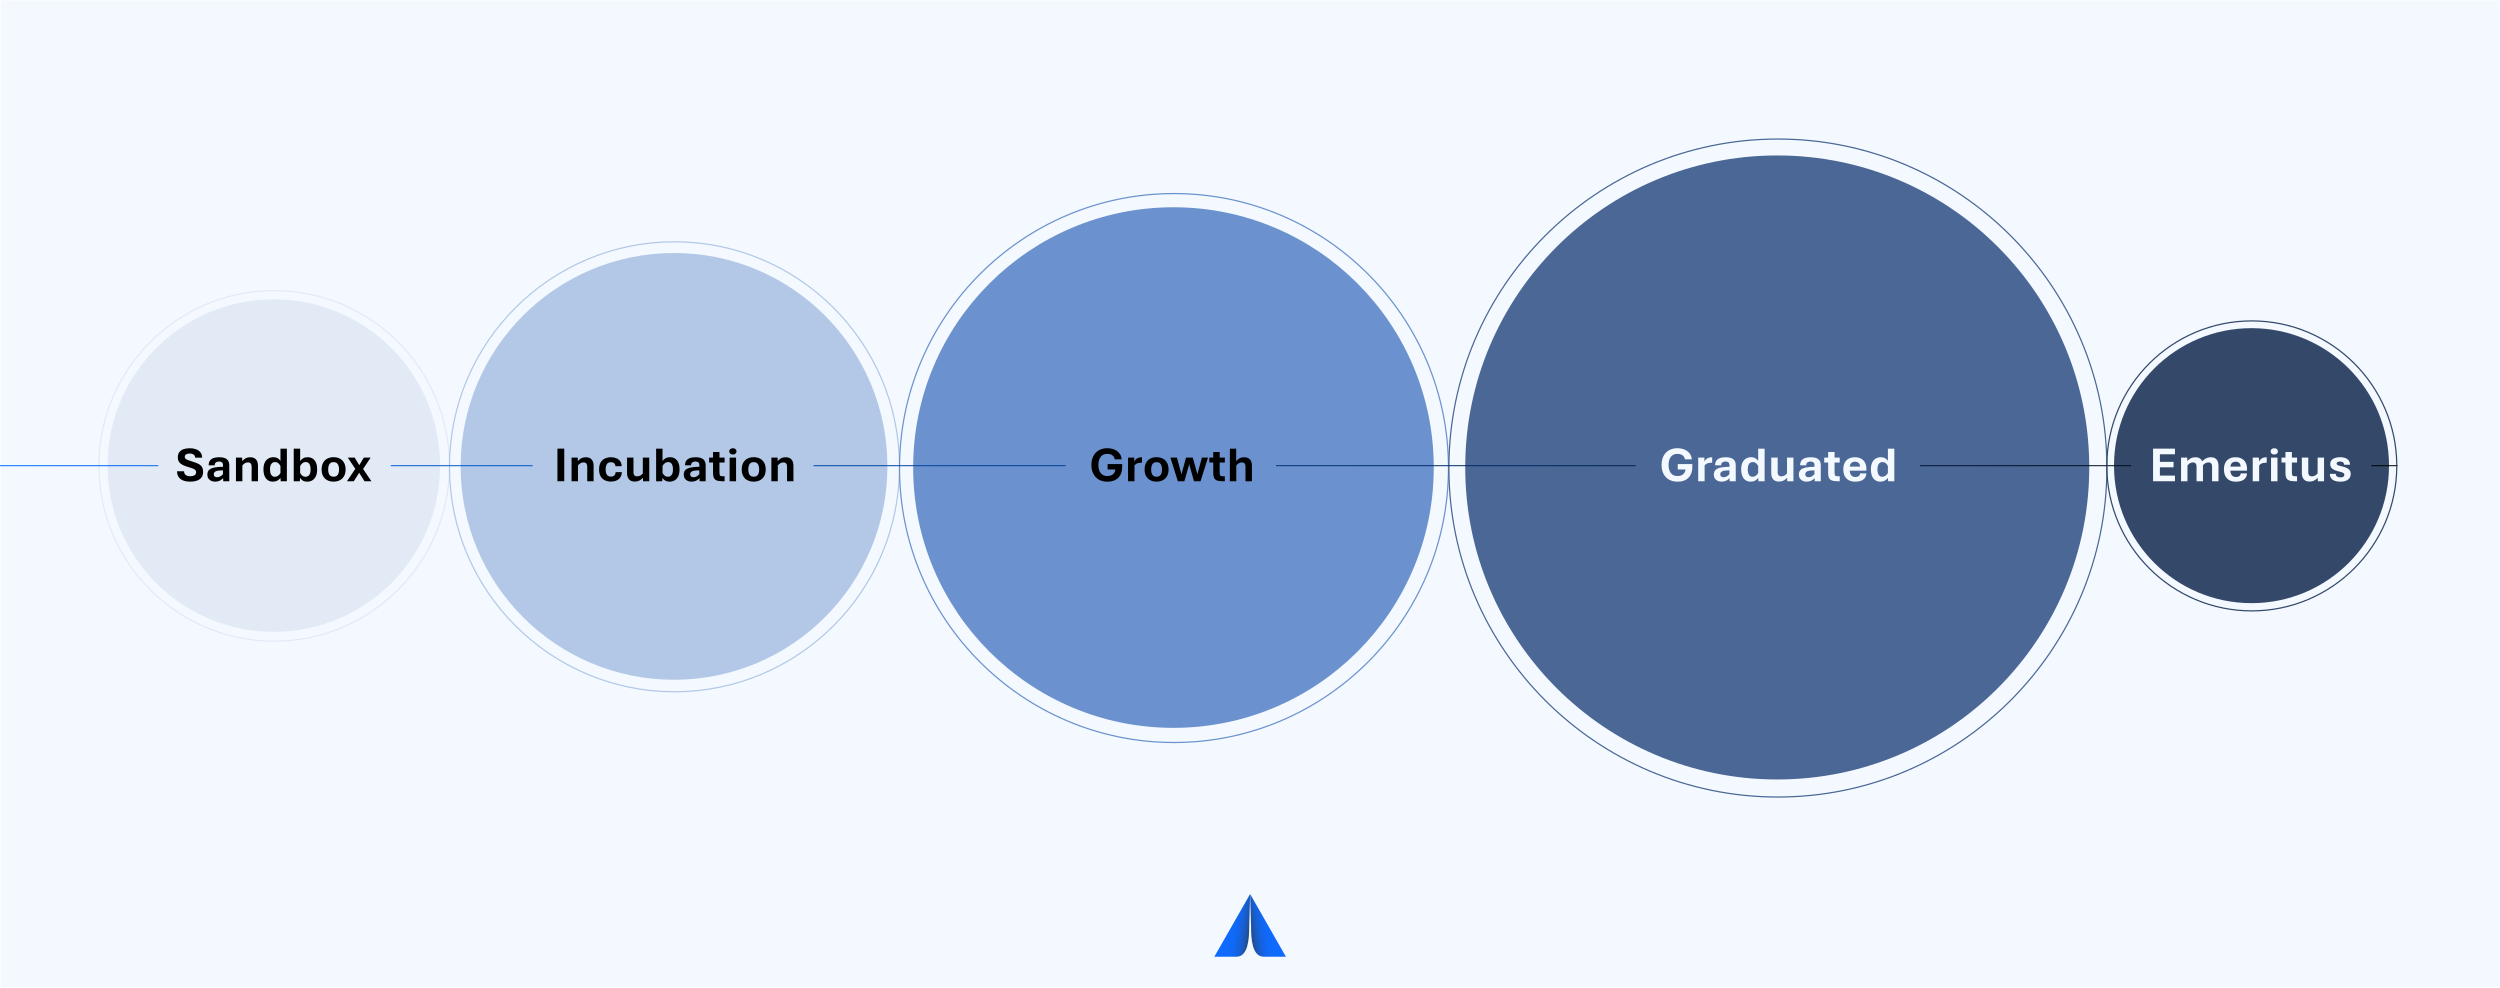
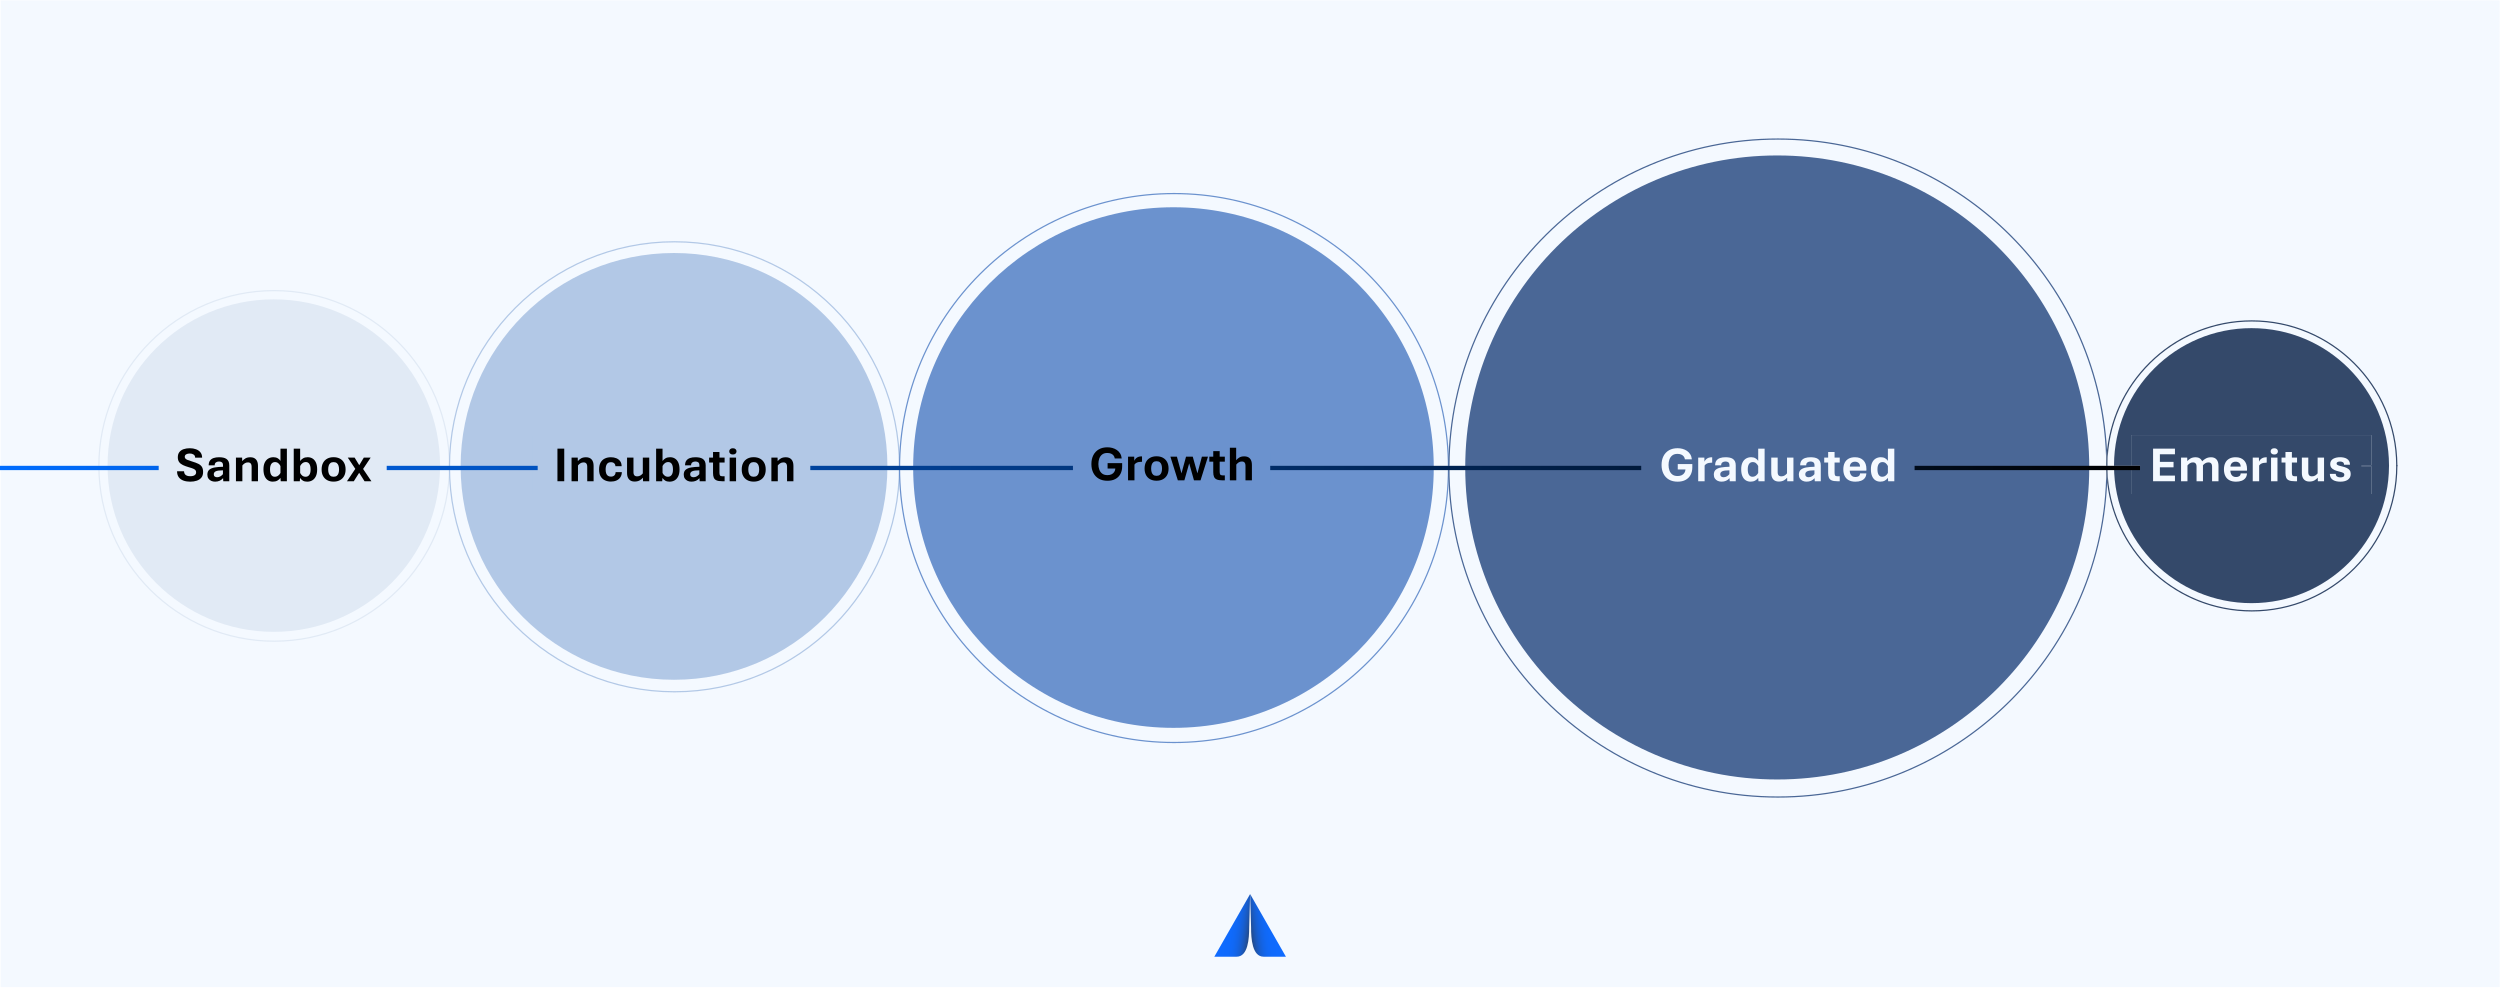
<svg xmlns="http://www.w3.org/2000/svg" xmlns:xlink="http://www.w3.org/1999/xlink" width="21in" height="8.293in" viewBox="0 0 1511.98 597.06">
  <defs>
    <linearGradient id="c" x1="739.936" y1="-2594.916" x2="761.946" y2="-2597.886" gradientTransform="translate(0 -2035.98) scale(1 -1)" gradientUnits="userSpaceOnUse">
      <stop offset="0" stop-color="#0f6bff" />
      <stop offset=".23" stop-color="#0f6afc" />
      <stop offset=".35" stop-color="#1068f4" />
      <stop offset=".45" stop-color="#1364e6" />
      <stop offset=".54" stop-color="#165fd3" />
      <stop offset=".62" stop-color="#1b58b9" />
      <stop offset=".69" stop-color="#204f9a" />
      <stop offset=".76" stop-color="#274575" />
      <stop offset=".82" stop-color="#2e394c" />
      <stop offset=".85" stop-color="#333" />
    </linearGradient>
    <linearGradient id="d" x1="-13183.306" y1="-2594.915" x2="-13161.296" y2="-2597.886" gradientTransform="translate(-12411.108 -2035.98) rotate(-180)" xlink:href="#c" />
-     <linearGradient id="f" x1="-.298" y1="281.639" x2="1450.235" y2="281.639" gradientUnits="userSpaceOnUse">
+     <linearGradient id="f" x1="-1.466" y1="283.011" x2="1294.315" y2="283.011" gradientUnits="userSpaceOnUse">
      <stop offset="0" stop-color="#006dff" />
      <stop offset="1" stop-color="#000" />
    </linearGradient>
-     <linearGradient id="g" x1="-.298" x2="1450.235" xlink:href="#f" />
  </defs>
  <g id="a" data-name="Layer 2">
    <g id="b" data-name="a">
      <rect x=".36" y=".206" width="1511.389" height="596.772" fill="#f4f9ff" />
    </g>
    <path d="M734.426,578.596h13.46c6.95,0,7.61-11.07,7.6-17.65l.57-20.24-21.64,37.89h.01Z" fill="url(#c)" />
    <path d="M777.706,578.596h-13.46c-6.95,0-7.61-11.07-7.6-17.65l-.57-20.24,21.64,37.89h-.01Z" fill="url(#d)" />
  </g>
  <g id="e" data-name="Layer 1">
    <circle cx="165.602" cy="281.574" r="100.543" fill="#e1eaf5" />
    <path d="M165.812,388.149c-58.664,0-106.39-47.727-106.39-106.391s47.727-106.39,106.39-106.39,106.39,47.727,106.39,106.39-47.726,106.391-106.39,106.391ZM165.812,176.119c-58.25,0-105.64,47.39-105.64,105.64s47.39,105.641,105.64,105.641,105.64-47.391,105.64-105.641-47.39-105.64-105.64-105.64Z" fill="#e1eaf5" />
    <circle cx="407.641" cy="282.055" r="129.055" fill="#b2c8e6" />
    <path d="M407.911,418.746c-75.241,0-136.454-61.213-136.454-136.454s61.213-136.454,136.454-136.454,136.454,61.213,136.454,136.454-61.213,136.454-136.454,136.454ZM407.911,146.588c-74.828,0-135.704,60.877-135.704,135.704s60.876,135.704,135.704,135.704,135.704-60.877,135.704-135.704-60.876-135.704-135.704-135.704Z" fill="#b2c8e6" />
    <circle cx="709.697" cy="282.762" r="157.428" fill="#6b92ce" />
    <path d="M710.027,449.423c-91.738,0-166.372-74.634-166.372-166.372s74.634-166.372,166.372-166.372,166.372,74.634,166.372,166.372-74.634,166.372-166.372,166.372ZM710.027,117.429c-91.324,0-165.622,74.298-165.622,165.622s74.297,165.622,165.622,165.622,165.622-74.298,165.622-165.622-74.298-165.622-165.622-165.622Z" fill="#6b92ce" />
    <circle cx="1074.86" cy="282.704" r="188.703" fill="#4a6796" />
-     <path d="M1075.256,482.4c-109.921,0-199.349-89.428-199.349-199.349s89.428-199.349,199.349-199.349,199.349,89.428,199.349,199.349-89.428,199.349-199.349,199.349ZM1075.256,84.453c-109.508,0-198.599,89.091-198.599,198.599s89.091,198.599,198.599,198.599,198.599-89.091,198.599-198.599-89.091-198.599-198.599-198.599Z" fill="#4a6796" />
-     <circle cx="1361.696" cy="281.606" r="83.162" fill="#34496a" />
-     <g>
-       <path d="M1361.87,369.073c48.088,0,87.219-39.076,87.312-87.143h-174.624c.093,48.067,39.224,87.143,87.311,87.143Z" fill="none" />
-       <path d="M1361.87,194.445c-48.007,0-87.086,38.947-87.308,86.903h174.618c-.222-47.956-39.301-86.903-87.309-86.903Z" fill="none" />
-       <path d="M1361.87,194.445c48.008,0,87.087,38.947,87.309,86.903h.75c-.222-48.37-39.638-87.653-88.059-87.653s-87.836,39.283-88.058,87.653h.75c.222-47.956,39.301-86.903,87.308-86.903Z" fill="#34496a" />
-       <path d="M1361.87,369.073c-48.087,0-87.218-39.076-87.311-87.143h-.75c.093,48.48,39.56,87.893,88.061,87.893s87.969-39.413,88.062-87.893h-.75c-.093,48.067-39.224,87.143-87.312,87.143Z" fill="#34496a" />
-       <path d="M1274.556,281.758c0,.057.002.114.002.172h174.624c0-.057.002-.114.002-.172,0-.137-.005-.273-.005-.41h-174.618c-0.0.137-.005.273-.005.41Z" fill="url(#f)" />
-       <path d="M1273.811,281.348H-.298v.582h1274.106c-0-.057-.002-.114-.002-.172,0-.137.005-.273.005-.41Z" fill="url(#g)" />
-       <path d="M1274.556,281.758c0-.137.005-.273.005-.41h-.75c-0.0.137-.005.273-.005.41,0,.057.002.114.002.172h.75c-0-.057-.002-.114-.002-.172Z" fill="#34496a" />
-       <path d="M1274.556,281.758c0-.137.005-.273.005-.41h-.75c-0.0.137-.005.273-.005.41,0,.057.002.114.002.172h.75c-0-.057-.002-.114-.002-.172Z" fill="url(#f)" />
-       <path d="M1449.929,281.348h-.75c0.0.137.005.273.005.41,0,.057-.002.114-.002.172h.75c0-.057.002-.114.002-.172,0-.137-.005-.273-.005-.41Z" fill="#34496a" />
-       <path d="M1449.929,281.348h-.75c0.0.137.005.273.005.41,0,.057-.002.114-.002.172h.75c0-.057.002-.114.002-.172,0-.137-.005-.273-.005-.41Z" fill="url(#f)" />
-     </g>
    <rect x="95.72" y="264.102" width="140.648" height="35.665" fill="#e1eaf5" />
    <rect x="322.115" y="263.102" width="169.911" height="35.665" fill="#b2c8e6" />
    <rect x="644.463" y="263.102" width="127.237" height="35.665" fill="#6b92ce" />
    <rect x="989.291" y="263.102" width="171.99" height="35.665" fill="#4a6796" />
-     <rect x="1288.891" y="263.102" width="145.235" height="35.665" fill="#34496a" />
+     <g>
+       <path d="M1288.891,281.348h-10.351c-0.0.086-.007.171-.007.258,0,.109.008.215.008.324h10.35v-.582Z" fill="#34496a" />
+       <path d="M1444.852,281.348h-10.726v.582h10.724c0-.109.008-.215.008-.324,0-.086-.006-.171-.007-.258Z" fill="#34496a" />
+       <path d="M1444.852,281.348c-.14-45.81-37.313-82.905-83.156-82.905s-83.016,37.095-83.156,82.905h10.351v-18.246h145.235v35.665h-145.235v-16.837h-10.35c.176,45.779,37.334,82.838,83.154,82.838s82.979-37.059,83.154-82.838c0-.109.008-.215.008-.324,0-.086-.006-.171-.007-.258Z" fill="#34496a" />
+       <path d="M1449.929,281.348h-.75c0.0.137.005.273.005.41,0,.057-.002.114-.002.172h.75c0-.057.002-.114.002-.172,0-.137-.005-.273-.005-.41Z" fill="#34496a" />
+       <g>
+         <path d="M876.664,282.491c-.001.187-.007.373-.007.56,0,109.508,89.091,198.599,198.599,198.599,109.143,0,197.994-88.501,198.585-197.508-.015-.549-.02-1.1-.024-1.651h-397.152Z" fill="none" />
+         <path d="M1075.256,481.65c-109.508,0-198.599-89.091-198.599-198.599,0-.187.007-.373.007-.56h-.75c-.001.187-.007.373-.007.56,0,109.921,89.428,199.349,199.349,199.349,106.95,0,194.487-84.662,199.141-190.486-.295-2.56-.487-5.151-.557-7.772-.59,109.007-89.441,197.508-198.585,197.508Z" fill="#4a6796" />
+         <path d="M1274.597,282.491h-.031c.005.551.009,1.101.024,1.649.002-.364.014-.725.014-1.089,0-.187-.007-.373-.007-.56Z" fill="#4a6796" />
+         <path d="M1274.583,281.348c-.002-.24-.006-.48-.009-.72-.003.24-.011.479-.012.72h.022Z" fill="#4a6796" />
+         <path d="M1075.256,84.453c108.698,0,197.263,87.781,198.568,196.175.036-2.802.197-5.574.49-8.308-5.595-104.95-92.737-188.617-199.058-188.617-109.352,0-198.407,88.507-199.327,197.646h.75c.92-108.725,89.639-196.896,198.577-196.896Z" fill="#4a6796" />
+         <path d="M1274.583,281.348h-.022c-0.0.137-.005.273-.005.41,0,.057.002.114.002.172h0c0.0.188.007.374.008.561h.031c-.001-.382-.011-.762-.015-1.143Z" fill="#4a6796" />
+         <path d="M876.679,281.348h-.75c-.003.381-.013.761-.014,1.143h.75c.001-.382.011-.762.014-1.143Z" fill="#4a6796" />
+         <path d="M1273.811,281.348c-0.0.137-.005.273-.005.41,0,.057.002.114.002.172h.032c-.001-.194-.006-.388-.007-.582h-.022Z" fill="#34496a" />
+         <path d="M1274.558,281.93c-0-.057-.002-.114-.002-.172,0-.137.005-.273.005-.41h-.728c.002.194.006.387.007.582h.718Z" fill="#34496a" />
+         <path d="M1273.833,281.348c-.002-.24-.006-.48-.009-.721-.003.24-.011.48-.012.721h.022Z" fill="#34496a" />
+         <path d="M1273.841,284.142c.002-.364.014-.726.014-1.09,0-.187-.007-.373-.007-.56h-.031c.005.551.009,1.102.024,1.651Z" fill="#34496a" />
+         <path d="M1449.929,281.348c-.222-48.37-39.638-87.653-88.059-87.653-45.37,0-82.832,34.488-87.556,78.625.147,2.755.227,5.526.26,8.309.609-47.625,39.529-86.184,87.296-86.184,48.008,0,87.087,38.947,87.309,86.903 0.0.137.005.273.005.41,0,.057-.002.114-.002.172-.093,48.067-39.224,87.143-87.312,87.143-47.348,0-86.012-37.884-87.279-84.932-.014,2.603-.08,5.195-.193,7.774,5.052,43.792,42.349,77.909,87.472,77.909,48.501,0,87.969-39.413,88.062-87.893,0-.057.002-.114.002-.172,0-.137-.005-.273-.005-.41Z" fill="#34496a" />
+         <path d="M1274.567,282.491h-.719c0.0.187.007.373.007.56,0,.365-.012.726-.014,1.09.07,2.621.261,5.212.557,7.772.113-2.579.179-5.17.193-7.774-.015-.548-.02-1.099-.024-1.649Z" fill="#34496a" />
+         <path d="M1273.833,281.348h.728c.001-.241.009-.479.012-.72-.033-2.783-.113-5.554-.26-8.309-.293,2.734-.454,5.506-.49,8.308.003.24.007.48.009.721Z" fill="#34496a" />
+       </g>
+       <rect x="1288.891" y="281.93" width="145.235" height="16.837" fill="#34496a" />
+       <rect x="1288.891" y="263.102" width="145.235" height="18.246" fill="#34496a" />
+       <rect x="1288.891" y="281.348" width="145.235" height=".582" fill="#34496a" />
+     </g>
+     <rect x="-1.466" y="281.71" width="1295.781" height="2.603" fill="url(#f)" />
+     <rect x="95.976" y="273.402" width="137.902" height="20.238" fill="#e1eaf5" />
+     <rect x="325.185" y="273.402" width="164.876" height="20.238" fill="#b2c8e6" />
+     <rect x="648.914" y="273.402" width="119.304" height="20.238" fill="#6b92ce" />
+     <rect x="992.591" y="273.402" width="165.339" height="20.238" fill="#4a6796" />
+     <rect x="1294.308" y="273.402" width="133.794" height="20.238" fill="#34496a" />
    <g>
      <rect x="105.603" y="271.326" width="119.423" height="20.985" fill="none" />
      <path d="M115.027,291.299c-1.494,0-2.839-.213-4.036-.637-1.196-.426-2.146-1.102-2.849-2.029s-1.055-2.139-1.055-3.633h4.219c.02.762.195,1.36.527,1.795s.779.744,1.34.93,1.204.278,1.926.278c.693,0,1.304-.083,1.831-.249s.94-.422,1.238-.77c.298-.346.447-.788.447-1.325,0-.518-.127-.944-.381-1.282-.254-.336-.703-.645-1.348-.922-.645-.279-1.548-.579-2.71-.901-1.357-.391-2.532-.82-3.523-1.289s-1.758-1.074-2.3-1.816-.813-1.709-.813-2.9c0-1.279.31-2.321.93-3.128.62-.805,1.477-1.398,2.571-1.779s2.349-.571,3.765-.571c1.348,0,2.585.205,3.713.615s2.029,1.035,2.703,1.875,1.011,1.909,1.011,3.208h-4.219c.01-.84-.303-1.467-.938-1.883-.635-.414-1.396-.622-2.285-.622-.879,0-1.606.164-2.183.491s-.864.832-.864,1.516c0,.391.122.735.366,1.033s.696.588,1.355.871,1.614.605,2.864.967c1.494.439,2.72.9,3.677,1.385.957.482,1.667,1.108,2.131,1.875s.696,1.774.696,3.024c0,1.396-.342,2.524-1.025,3.384s-1.614,1.489-2.791,1.89-2.507.601-3.992.601Z" />
      <path d="M130.042,291.285c-.811,0-1.567-.156-2.271-.469s-1.272-.784-1.707-1.413c-.435-.631-.652-1.419-.652-2.366,0-1.318.396-2.312,1.187-2.981.791-.668,1.897-1.122,3.318-1.361s3.074-.379,4.958-.418v-.762c0-.928-.222-1.562-.666-1.904s-1.018-.513-1.721-.513c-.771,0-1.406.183-1.904.55-.498.365-.747.959-.747,1.779h-3.633c0-1.221.266-2.188.798-2.9s1.27-1.226,2.212-1.538,2.034-.469,3.274-.469c.908,0,1.738.076,2.49.228s1.404.412,1.956.783.979.877,1.282,1.516c.303.641.454,1.438.454,2.396v9.595h-3.633l-.117-1.86c-.605.693-1.309,1.219-2.109,1.575-.801.355-1.724.534-2.769.534ZM131.316,288.619c.732,0,1.409-.19,2.029-.571s1.116-.815,1.487-1.304v-2.314c-2.051.01-3.486.203-4.307.579s-1.23.983-1.23,1.823c0,.605.188,1.055.564,1.348s.862.439,1.458.439Z" />
      <path d="M142.698,291.036v-14.297h3.735l.073,2.139c.479-.615,1.108-1.159,1.89-1.633s1.797-.711,3.047-.711c1.455,0,2.583.442,3.384,1.326s1.201,2.175,1.201,3.874v9.302h-3.853v-8.804c0-.518-.073-.972-.22-1.362s-.378-.693-.696-.908-.735-.322-1.252-.322c-.771,0-1.433.181-1.985.542s-1.033.801-1.443,1.318v9.536h-3.882Z" />
      <path d="M164.993,291.285c-1.074,0-2.039-.269-2.893-.806s-1.528-1.359-2.021-2.469c-.493-1.107-.74-2.517-.74-4.226,0-1.65.266-3.013.798-4.087s1.252-1.875,2.161-2.402,1.929-.791,3.062-.791c.996,0,1.851.205,2.563.615s1.279.947,1.699,1.611v-7.412h3.882v19.717h-3.721l-.161-2.036c-.508.703-1.138,1.26-1.89,1.67s-1.665.615-2.739.615ZM166.135,288.326c.82,0,1.528-.229,2.124-.688s1.05-.996,1.362-1.611v-4.175c-.303-.645-.728-1.206-1.274-1.685s-1.221-.718-2.021-.718c-.957,0-1.699.371-2.227,1.113s-.791,1.816-.791,3.223c0,1.543.251,2.686.754,3.428s1.194,1.113,2.073,1.113Z" />
      <path d="M185.793,291.299c-1.045,0-1.904-.2-2.578-.601s-1.25-.952-1.729-1.655l-.161,1.992h-3.677v-19.717h3.882v7.471c.508-.693,1.128-1.247,1.86-1.662s1.636-.623,2.71-.623c1.094,0,2.07.267,2.93.799s1.538,1.343,2.036,2.432.747,2.478.747,4.167c0,1.68-.266,3.066-.798,4.16s-1.252,1.907-2.161,2.438c-.908.533-1.929.799-3.062.799ZM184.827,288.326c.947,0,1.687-.371,2.219-1.113s.798-1.821.798-3.237c0-1.533-.251-2.674-.754-3.42-.503-.748-1.204-1.121-2.102-1.121-.801,0-1.501.239-2.102.718s-1.052,1.04-1.355,1.685v4.189c.283.615.706,1.152,1.267,1.611s1.238.688,2.029.688Z" />
      <path d="M201.731,291.27c-1.445,0-2.712-.288-3.801-.864s-1.931-1.411-2.527-2.505-.894-2.417-.894-3.97c0-1.582.298-2.927.894-4.036.596-1.107,1.438-1.952,2.527-2.533s2.356-.872,3.801-.872c1.465,0,2.742.291,3.831.872s1.936,1.426,2.542,2.533c.605,1.109.908,2.454.908,4.036,0,1.553-.303,2.876-.908,3.97s-1.453,1.929-2.542,2.505-2.366.864-3.831.864ZM201.731,288.311c.85,0,1.516-.197,2-.594.483-.395.825-.925,1.025-1.589s.3-1.396.3-2.197c0-.82-.1-1.567-.3-2.241s-.542-1.211-1.025-1.611-1.15-.601-2-.601c-.83,0-1.482.2-1.956.601s-.808.938-1.003,1.611-.293,1.421-.293,2.241c0,.801.098,1.533.293,2.197s.53,1.194,1.003,1.589c.474.396,1.125.594,1.956.594Z" />
      <path d="M209.846,291.036l5.537-8.232,1.597-.981,3.047-5.083h4.146l-5.127,7.69-1.494.952-3.574,5.654h-4.131ZM220.466,291.036l-3.589-5.654-1.377-.908-5.171-7.734h4.146l3.076,5.068,1.465.952,5.596,8.276h-4.146Z" />
    </g>
    <g>
      <rect x="334.711" y="271.326" width="147.173" height="20.985" fill="none" />
      <path d="M337.135,291.036v-19.717h4.116v19.717h-4.116Z" />
      <path d="M345.675,291.036v-14.297h3.735l.073,2.139c.479-.615,1.108-1.159,1.89-1.633s1.797-.711,3.047-.711c1.455,0,2.583.442,3.384,1.326s1.201,2.175,1.201,3.874v9.302h-3.853v-8.804c0-.518-.073-.972-.22-1.362s-.378-.693-.696-.908-.735-.322-1.252-.322c-.771,0-1.433.181-1.985.542s-1.033.801-1.443,1.318v9.536h-3.882Z" />
      <path d="M369.464,291.241c-1.328,0-2.534-.254-3.618-.762s-1.943-1.299-2.578-2.373-.952-2.461-.952-4.16.303-3.096.908-4.189,1.448-1.906,2.527-2.439c1.079-.531,2.317-.798,3.713-.798,1.211,0,2.305.2,3.281.601s1.753.999,2.329,1.795.869,1.799.879,3.01h-3.765c-.02-.732-.264-1.315-.732-1.75s-1.128-.652-1.978-.652c-1.123,0-1.936.386-2.439,1.157s-.754,1.86-.754,3.267c0,.908.11,1.683.33,2.322s.566,1.127,1.04,1.465c.474.336,1.082.505,1.824.505.869,0,1.555-.236,2.058-.71s.764-1.146.784-2.015h3.765c-.029,1.24-.33,2.285-.901,3.135s-1.35,1.494-2.336,1.934-2.114.659-3.384.659Z" />
      <path d="M383.776,291.226c-1.445,0-2.563-.446-3.354-1.341-.791-.893-1.187-2.165-1.187-3.815v-9.331h3.882v8.862c0,.488.071.921.212,1.296.142.377.376.667.703.872s.759.308,1.296.308c.781,0,1.448-.173,2-.52s1.033-.77,1.443-1.268v-9.551h3.882v14.297h-3.75l-.059-2.153c-.479.605-1.133,1.147-1.963,1.626s-1.865.718-3.105.718Z" />
      <path d="M404.958,291.299c-1.045,0-1.904-.2-2.578-.601s-1.25-.952-1.729-1.655l-.161,1.992h-3.677v-19.717h3.882v7.471c.508-.693,1.128-1.247,1.86-1.662s1.636-.623,2.71-.623c1.094,0,2.07.267,2.93.799s1.538,1.343,2.036,2.432.747,2.478.747,4.167c0,1.68-.266,3.066-.798,4.16s-1.252,1.907-2.161,2.438c-.908.533-1.929.799-3.062.799ZM403.991,288.326c.947,0,1.687-.371,2.219-1.113s.798-1.821.798-3.237c0-1.533-.251-2.674-.754-3.42-.503-.748-1.204-1.121-2.102-1.121-.801,0-1.501.239-2.102.718s-1.052,1.04-1.355,1.685v4.189c.283.615.706,1.152,1.267,1.611s1.238.688,2.029.688Z" />
      <path d="M418.156,291.285c-.811,0-1.567-.156-2.271-.469s-1.272-.784-1.707-1.413c-.435-.631-.652-1.419-.652-2.366,0-1.318.396-2.312,1.187-2.981.791-.668,1.897-1.122,3.318-1.361s3.074-.379,4.958-.418v-.762c0-.928-.222-1.562-.666-1.904s-1.018-.513-1.721-.513c-.771,0-1.406.183-1.904.55-.498.365-.747.959-.747,1.779h-3.633c0-1.221.266-2.188.798-2.9s1.27-1.226,2.212-1.538,2.034-.469,3.274-.469c.908,0,1.738.076,2.49.228s1.404.412,1.956.783.979.877,1.282,1.516c.303.641.454,1.438.454,2.396v9.595h-3.633l-.117-1.86c-.605.693-1.309,1.219-2.109,1.575-.801.355-1.724.534-2.769.534ZM419.43,288.619c.732,0,1.409-.19,2.029-.571s1.116-.815,1.487-1.304v-2.314c-2.051.01-3.486.203-4.307.579s-1.23.983-1.23,1.823c0,.605.188,1.055.564,1.348s.862.439,1.458.439Z" />
      <path d="M436.73,291.036c-1.445,0-2.566-.173-3.362-.52s-1.35-.884-1.663-1.611-.469-1.678-.469-2.85v-6.328h-2.373v-2.988h2.373v-3.369h3.882v3.369h3.12v2.988h-3.12v6.094c0,.752.105,1.309.315,1.67s.686.542,1.428.542h1.377v3.003h-1.509Z" />
      <path d="M443.234,274.864c-.713,0-1.257-.181-1.633-.542s-.564-.811-.564-1.348c0-.547.188-.998.564-1.354s.92-.535,1.633-.535,1.257.179,1.633.535.564.808.564,1.354c0,.537-.188.986-.564,1.348s-.92.542-1.633.542ZM441.286,291.036v-14.297h3.882v14.297h-3.882Z" />
      <path d="M455.817,291.27c-1.445,0-2.712-.288-3.801-.864s-1.931-1.411-2.527-2.505-.894-2.417-.894-3.97c0-1.582.298-2.927.894-4.036.596-1.107,1.438-1.952,2.527-2.533s2.356-.872,3.801-.872c1.465,0,2.742.291,3.831.872s1.936,1.426,2.542,2.533c.605,1.109.908,2.454.908,4.036,0,1.553-.303,2.876-.908,3.97s-1.453,1.929-2.542,2.505-2.366.864-3.831.864ZM455.817,288.311c.85,0,1.516-.197,2-.594.483-.395.825-.925,1.025-1.589s.3-1.396.3-2.197c0-.82-.1-1.567-.3-2.241s-.542-1.211-1.025-1.611-1.15-.601-2-.601c-.83,0-1.482.2-1.956.601s-.808.938-1.003,1.611-.293,1.421-.293,2.241c0,.801.098,1.533.293,2.197s.53,1.194,1.003,1.589c.474.396,1.125.594,1.956.594Z" />
      <path d="M466.525,291.036v-14.297h3.735l.073,2.139c.479-.615,1.108-1.159,1.89-1.633s1.797-.711,3.047-.711c1.455,0,2.583.442,3.384,1.326s1.201,2.175,1.201,3.874v9.302h-3.853v-8.804c0-.518-.073-.972-.22-1.362s-.378-.693-.696-.908-.735-.322-1.252-.322c-.771,0-1.433.181-1.985.542s-1.033.801-1.443,1.318v9.536h-3.882Z" />
    </g>
    <g>
-       <rect x="635.276" y="271.326" width="147.173" height="20.985" fill="none" />
-       <path d="M669.766,291.299c-2.021,0-3.755-.418-5.2-1.252-1.445-.836-2.556-2.01-3.332-3.523s-1.165-3.291-1.165-5.332c0-2.051.389-3.835,1.165-5.354s1.887-2.695,3.332-3.531c1.445-.834,3.179-1.252,5.2-1.252,1.016,0,2.012.132,2.988.396s1.87.672,2.681,1.224,1.479,1.252,2.007,2.102.845,1.855.952,3.018h-4.204c-.078-.645-.303-1.216-.674-1.714s-.879-.889-1.523-1.172-1.416-.425-2.314-.425c-1.289,0-2.329.311-3.12.93-.791.621-1.367,1.436-1.729,2.447-.361,1.01-.542,2.121-.542,3.332,0,1.201.184,2.31.55,3.325s.949,1.831,1.75,2.446,1.86.923,3.179.923c.977,0,1.81-.169,2.498-.505.688-.338,1.226-.804,1.611-1.399s.607-1.284.666-2.065h-4.673v-3.281h8.804v2.007c0,1.709-.344,3.213-1.032,4.512s-1.694,2.314-3.018,3.047-2.942,1.099-4.856,1.099Z" />
-       <path d="M682.231,291.036v-14.297h3.721l.073,2.476c.371-.859.928-1.519,1.67-1.978s1.641-.688,2.695-.688h.293v3.267h-.366c-.576,0-1.128.051-1.655.154-.527.102-1.006.277-1.436.527-.43.248-.801.593-1.113,1.032v9.507h-3.882Z" />
-       <path d="M699.458,291.27c-1.445,0-2.712-.288-3.801-.864s-1.932-1.411-2.527-2.505-.894-2.417-.894-3.97c0-1.582.298-2.927.894-4.036.596-1.107,1.438-1.952,2.527-2.533s2.355-.872,3.801-.872c1.465,0,2.742.291,3.831.872s1.936,1.426,2.541,2.533c.605,1.109.908,2.454.908,4.036,0,1.553-.303,2.876-.908,3.97s-1.452,1.929-2.541,2.505-2.366.864-3.831.864ZM699.458,288.311c.85,0,1.517-.197,2-.594.483-.395.825-.925,1.025-1.589s.3-1.396.3-2.197c0-.82-.1-1.567-.3-2.241s-.542-1.211-1.025-1.611-1.15-.601-2-.601c-.83,0-1.481.2-1.955.601s-.809.938-1.004,1.611-.293,1.421-.293,2.241c0,.801.098,1.533.293,2.197s.53,1.194,1.004,1.589c.474.396,1.125.594,1.955.594Z" />
-       <path d="M712.349,291.036l-4.497-14.297h3.94l2.754,10.093,2.754-10.093h4.072l2.812,10.078,2.71-10.078h3.677l-4.497,14.297h-3.97l-2.886-10.283-2.915,10.283h-3.955Z" />
-       <path d="M739.258,291.036c-1.445,0-2.565-.173-3.361-.52s-1.351-.884-1.663-1.611-.469-1.678-.469-2.85v-6.328h-2.373v-2.988h2.373v-3.369h3.882v3.369h3.12v2.988h-3.12v6.094c0,.752.105,1.309.315,1.67s.686.542,1.428.542h1.377v3.003h-1.509Z" />
-       <path d="M743.813,291.036v-19.717h3.809v7.559c.479-.615,1.108-1.159,1.89-1.633s1.787-.711,3.018-.711c1.484,0,2.625.438,3.421,1.311.796.875,1.193,2.171,1.193,3.89v9.302h-3.882v-8.818c0-.508-.07-.957-.212-1.348s-.369-.693-.682-.908-.728-.322-1.245-.322c-.771,0-1.433.181-1.984.542s-1.033.801-1.443,1.318v9.536h-3.882Z" />
+       <rect x="635.276" y="270.779" width="147.173" height="20.985" fill="none" />
+       <path d="M669.766,290.752c-2.021,0-3.755-.418-5.2-1.252-1.445-.836-2.556-2.01-3.332-3.523s-1.165-3.291-1.165-5.332c0-2.051.389-3.835,1.165-5.354s1.887-2.695,3.332-3.531c1.445-.834,3.179-1.252,5.2-1.252,1.016,0,2.012.132,2.988.396s1.87.672,2.681,1.224,1.479,1.252,2.007,2.102.845,1.855.952,3.018h-4.204c-.078-.645-.303-1.216-.674-1.714s-.879-.889-1.523-1.172-1.416-.425-2.314-.425c-1.289,0-2.329.311-3.12.93-.791.621-1.367,1.436-1.729,2.447-.361,1.01-.542,2.121-.542,3.332,0,1.201.184,2.31.55,3.325s.949,1.831,1.75,2.446,1.86.923,3.179.923c.977,0,1.81-.169,2.498-.505.688-.338,1.226-.804,1.611-1.399s.607-1.284.666-2.065h-4.673v-3.281h8.804v2.007c0,1.709-.344,3.213-1.032,4.512s-1.694,2.314-3.018,3.047-2.942,1.099-4.856,1.099Z" />
+       <path d="M682.231,290.489v-14.297h3.721l.073,2.476c.371-.859.928-1.519,1.67-1.978s1.641-.688,2.695-.688h.293v3.267h-.366c-.576,0-1.128.051-1.655.154-.527.102-1.006.277-1.436.527-.43.248-.801.593-1.113,1.032v9.507h-3.882Z" />
+       <path d="M699.458,290.723c-1.445,0-2.712-.288-3.801-.864s-1.932-1.411-2.527-2.505-.894-2.417-.894-3.97c0-1.582.298-2.927.894-4.036.596-1.107,1.438-1.952,2.527-2.533s2.355-.872,3.801-.872c1.465,0,2.742.291,3.831.872s1.936,1.426,2.541,2.533c.605,1.109.908,2.454.908,4.036,0,1.553-.303,2.876-.908,3.97s-1.452,1.929-2.541,2.505-2.366.864-3.831.864ZM699.458,287.764c.85,0,1.517-.197,2-.594.483-.395.825-.925,1.025-1.589s.3-1.396.3-2.197c0-.82-.1-1.567-.3-2.241s-.542-1.211-1.025-1.611-1.15-.601-2-.601c-.83,0-1.481.2-1.955.601s-.809.938-1.004,1.611-.293,1.421-.293,2.241c0,.801.098,1.533.293,2.197s.53,1.194,1.004,1.589c.474.396,1.125.594,1.955.594Z" />
+       <path d="M712.349,290.489l-4.497-14.297h3.94l2.754,10.093,2.754-10.093h4.072l2.812,10.078,2.71-10.078h3.677l-4.497,14.297h-3.97l-2.886-10.283-2.915,10.283h-3.955Z" />
+       <path d="M739.258,290.489c-1.445,0-2.565-.173-3.361-.52s-1.351-.884-1.663-1.611-.469-1.678-.469-2.85v-6.328h-2.373v-2.988h2.373v-3.369h3.882v3.369h3.12v2.988h-3.12v6.094c0,.752.105,1.309.315,1.67s.686.542,1.428.542h1.377v3.003h-1.509Z" />
+       <path d="M743.813,290.489v-19.717h3.809v7.559c.479-.615,1.108-1.159,1.89-1.633s1.787-.711,3.018-.711c1.484,0,2.625.438,3.421,1.311.796.875,1.193,2.171,1.193,3.89v9.302h-3.882v-8.818c0-.508-.07-.957-.212-1.348s-.369-.693-.682-.908-.728-.322-1.245-.322c-.771,0-1.433.181-1.984.542s-1.033.801-1.443,1.318v9.536h-3.882Z" />
    </g>
    <g>
      <rect x="1002.003" y="271.326" width="147.173" height="20.985" fill="none" />
      <path d="M1014.594,291.299c-2.021,0-3.755-.418-5.2-1.252-1.445-.836-2.556-2.01-3.333-3.523-.775-1.514-1.164-3.291-1.164-5.332,0-2.051.389-3.835,1.164-5.354.777-1.519,1.888-2.695,3.333-3.531,1.445-.834,3.179-1.252,5.2-1.252,1.016,0,2.012.132,2.988.396s1.87.672,2.681,1.224,1.479,1.252,2.007,2.102.845,1.855.952,3.018h-4.204c-.078-.645-.303-1.216-.674-1.714s-.879-.889-1.523-1.172-1.416-.425-2.314-.425c-1.289,0-2.329.311-3.12.93-.791.621-1.367,1.436-1.729,2.447-.361,1.01-.542,2.121-.542,3.332,0,1.201.184,2.31.549,3.325.367,1.016.95,1.831,1.751,2.446s1.86.923,3.179.923c.977,0,1.809-.169,2.498-.505.688-.338,1.225-.804,1.611-1.399.385-.596.607-1.284.666-2.065h-4.673v-3.281h8.804v2.007c0,1.709-.344,3.213-1.033,4.512-.688,1.299-1.693,2.314-3.018,3.047-1.322.732-2.941,1.099-4.855,1.099Z" fill="#f4f9ff" />
      <path d="M1027.06,291.036v-14.297h3.721l.073,2.476c.371-.859.928-1.519,1.67-1.978s1.641-.688,2.695-.688h.293v3.267h-.366c-.576,0-1.128.051-1.655.154-.527.102-1.006.277-1.436.527-.43.248-.801.593-1.113,1.032v9.507h-3.882Z" fill="#f4f9ff" />
      <path d="M1041.137,291.285c-.811,0-1.567-.156-2.271-.469s-1.272-.784-1.706-1.413c-.436-.631-.652-1.419-.652-2.366,0-1.318.396-2.312,1.187-2.981.791-.668,1.897-1.122,3.317-1.361,1.422-.239,3.074-.379,4.959-.418v-.762c0-.928-.223-1.562-.666-1.904-.445-.342-1.019-.513-1.722-.513-.771,0-1.406.183-1.904.55-.498.365-.747.959-.747,1.779h-3.633c0-1.221.266-2.188.799-2.9.531-.713,1.27-1.226,2.211-1.538.943-.312,2.034-.469,3.274-.469.908,0,1.738.076,2.49.228s1.403.412,1.956.783c.551.371.979.877,1.281,1.516.303.641.454,1.438.454,2.396v9.595h-3.633l-.117-1.86c-.605.693-1.309,1.219-2.109,1.575-.801.355-1.724.534-2.769.534ZM1042.411,288.619c.732,0,1.409-.19,2.028-.571.621-.381,1.116-.815,1.487-1.304v-2.314c-2.051.01-3.486.203-4.307.579s-1.23.983-1.23,1.823c0,.605.188,1.055.563,1.348.377.293.862.439,1.458.439Z" fill="#f4f9ff" />
      <path d="M1058.715,291.285c-1.074,0-2.039-.269-2.893-.806-.855-.537-1.529-1.359-2.021-2.469-.494-1.107-.74-2.517-.74-4.226,0-1.65.266-3.013.799-4.087.531-1.074,1.252-1.875,2.16-2.402s1.929-.791,3.062-.791c.996,0,1.851.205,2.563.615s1.279.947,1.699,1.611v-7.412h3.882v19.717h-3.721l-.161-2.036c-.508.703-1.138,1.26-1.89,1.67s-1.665.615-2.739.615ZM1059.857,288.326c.82,0,1.528-.229,2.124-.688s1.05-.996,1.362-1.611v-4.175c-.303-.645-.728-1.206-1.274-1.685s-1.221-.718-2.021-.718c-.957,0-1.699.371-2.227,1.113s-.791,1.816-.791,3.223c0,1.543.251,2.686.755,3.428.502.742,1.193,1.113,2.072,1.113Z" fill="#f4f9ff" />
      <path d="M1075.78,291.226c-1.445,0-2.563-.446-3.354-1.341-.791-.893-1.187-2.165-1.187-3.815v-9.331h3.882v8.862c0,.488.07.921.213,1.296.141.377.375.667.703.872.326.205.759.308,1.296.308.781,0,1.448-.173,1.999-.52.553-.347,1.033-.77,1.443-1.268v-9.551h3.882v14.297h-3.75l-.059-2.153c-.479.605-1.133,1.147-1.963,1.626s-1.865.718-3.105.718Z" fill="#f4f9ff" />
      <path d="M1092.567,291.285c-.811,0-1.567-.156-2.271-.469s-1.271-.784-1.707-1.413c-.434-.631-.651-1.419-.651-2.366,0-1.318.396-2.312,1.187-2.981.791-.668,1.896-1.122,3.318-1.361,1.42-.239,3.073-.379,4.958-.418v-.762c0-.928-.222-1.562-.667-1.904-.443-.342-1.018-.513-1.721-.513-.771,0-1.406.183-1.904.55-.498.365-.747.959-.747,1.779h-3.633c0-1.221.267-2.188.798-2.9.533-.713,1.27-1.226,2.213-1.538.941-.312,2.033-.469,3.273-.469.908,0,1.738.076,2.49.228s1.404.412,1.955.783c.553.371.979.877,1.282,1.516.303.641.454,1.438.454,2.396v9.595h-3.633l-.117-1.86c-.605.693-1.309,1.219-2.109,1.575-.801.355-1.724.534-2.769.534ZM1093.842,288.619c.732,0,1.408-.19,2.029-.571.619-.381,1.115-.815,1.486-1.304v-2.314c-2.051.01-3.486.203-4.307.579s-1.23.983-1.23,1.823c0,.605.188,1.055.564,1.348.375.293.861.439,1.457.439Z" fill="#f4f9ff" />
      <path d="M1111.142,291.036c-1.445,0-2.565-.173-3.362-.52-.795-.347-1.35-.884-1.662-1.611s-.469-1.678-.469-2.85v-6.328h-2.373v-2.988h2.373v-3.369h3.882v3.369h3.12v2.988h-3.12v6.094c0,.752.104,1.309.315,1.67.209.361.686.542,1.428.542h1.377v3.003h-1.509Z" fill="#f4f9ff" />
      <path d="M1122.128,291.299c-1.592,0-2.93-.295-4.014-.887-1.084-.59-1.904-1.442-2.461-2.556s-.835-2.451-.835-4.014c0-1.514.271-2.817.812-3.911.543-1.094,1.338-1.936,2.389-2.527,1.049-.59,2.341-.886,3.874-.886,2.129,0,3.812.622,5.046,1.868,1.236,1.244,1.854,3.02,1.854,5.324,0,.117-.005.276-.015.477s-.024.354-.044.461h-10.034c.02.674.144,1.304.374,1.89.229.586.593,1.058,1.091,1.413.498.357,1.152.535,1.963.535.84,0,1.514-.184,2.021-.549.508-.367.767-.911.776-1.634h3.823c-.049,1.113-.354,2.041-.915,2.783-.562.742-1.328,1.296-2.301,1.663-.971.365-2.106.549-3.405.549ZM1118.744,282.188h6.196c-.029-.996-.325-1.74-.886-2.234-.562-.492-1.282-.739-2.161-.739-.898,0-1.634.254-2.204.762-.572.508-.887,1.245-.945,2.212Z" fill="#f4f9ff" />
      <path d="M1137.157,291.285c-1.074,0-2.038-.269-2.894-.806-.854-.537-1.527-1.359-2.021-2.469-.492-1.107-.739-2.517-.739-4.226,0-1.65.267-3.013.798-4.087.533-1.074,1.253-1.875,2.161-2.402s1.929-.791,3.062-.791c.996,0,1.851.205,2.563.615s1.279.947,1.699,1.611v-7.412h3.882v19.717h-3.721l-.161-2.036c-.508.703-1.138,1.26-1.89,1.67s-1.665.615-2.739.615ZM1138.3,288.326c.82,0,1.528-.229,2.124-.688s1.05-.996,1.362-1.611v-4.175c-.303-.645-.728-1.206-1.274-1.685s-1.221-.718-2.021-.718c-.957,0-1.699.371-2.227,1.113s-.791,1.816-.791,3.223c0,1.543.252,2.686.754,3.428.504.742,1.194,1.113,2.073,1.113Z" fill="#f4f9ff" />
    </g>
    <g>
      <rect x="1287.872" y="271.326" width="147.173" height="20.985" fill="none" />
      <path d="M1302.161,291.036v-19.717h13.228v3.413h-9.111v4.585h8.262v3.296h-8.262v5.01h9.111v3.413h-13.228Z" fill="#f4f9ff" />
      <path d="M1319.08,291.036v-14.297h3.735l.073,2.139c.469-.615,1.115-1.159,1.941-1.633.824-.474,1.843-.711,3.054-.711,1.436,0,2.536.452,3.304,1.355.766.903,1.149,2.185,1.149,3.845v9.302h-3.882v-8.804c0-.518-.07-.972-.213-1.362-.141-.391-.371-.693-.688-.908-.318-.215-.73-.322-1.238-.322-.752,0-1.396.181-1.934.542s-1.011.801-1.421,1.318v9.536h-3.882ZM1337.845,291.036v-8.804c0-.518-.071-.972-.212-1.362-.143-.391-.371-.693-.689-.908-.316-.215-.729-.322-1.237-.322-.752,0-1.399.166-1.94.498-.543.332-1.028.747-1.458,1.245l-.469-2.402c.615-.654,1.37-1.226,2.263-1.714.895-.488,1.946-.732,3.157-.732,1.426,0,2.526.452,3.304,1.355.775.903,1.164,2.185,1.164,3.845v9.302h-3.882Z" fill="#f4f9ff" />
      <path d="M1352.332,291.299c-1.592,0-2.93-.295-4.014-.887-1.084-.59-1.904-1.442-2.461-2.556s-.835-2.451-.835-4.014c0-1.514.271-2.817.813-3.911.541-1.094,1.338-1.936,2.387-2.527,1.051-.59,2.342-.886,3.875-.886,2.129,0,3.811.622,5.047,1.868,1.234,1.244,1.853,3.02,1.853,5.324,0,.117-.005.276-.015.477s-.024.354-.044.461h-10.034c.02.674.145,1.304.373,1.89.23.586.594,1.058,1.092,1.413.498.357,1.152.535,1.963.535.84,0,1.514-.184,2.021-.549.508-.367.767-.911.776-1.634h3.823c-.049,1.113-.354,2.041-.916,2.783-.561.742-1.328,1.296-2.299,1.663-.973.365-2.107.549-3.406.549ZM1348.948,282.188h6.196c-.029-.996-.324-1.74-.887-2.234-.561-.492-1.281-.739-2.16-.739-.898,0-1.633.254-2.205.762-.57.508-.886,1.245-.944,2.212Z" fill="#f4f9ff" />
      <path d="M1362.439,291.036v-14.297h3.721l.073,2.476c.371-.859.928-1.519,1.67-1.978s1.641-.688,2.695-.688h.293v3.267h-.366c-.576,0-1.128.051-1.655.154-.527.102-1.006.277-1.436.527-.43.248-.801.593-1.113,1.032v9.507h-3.882Z" fill="#f4f9ff" />
      <path d="M1375.462,274.864c-.713,0-1.257-.181-1.634-.542-.375-.361-.563-.811-.563-1.348,0-.547.188-.998.563-1.354.377-.356.921-.535,1.634-.535s1.257.179,1.634.535c.375.356.563.808.563,1.354,0,.537-.188.986-.563,1.348-.377.361-.921.542-1.634.542ZM1373.514,291.036v-14.297h3.882v14.297h-3.882Z" fill="#f4f9ff" />
      <path d="M1387.723,291.036c-1.445,0-2.566-.173-3.361-.52-.797-.347-1.351-.884-1.663-1.611s-.469-1.678-.469-2.85v-6.328h-2.373v-2.988h2.373v-3.369h3.882v3.369h3.12v2.988h-3.12v6.094c0,.752.105,1.309.314,1.67.211.361.687.542,1.429.542h1.377v3.003h-1.509Z" fill="#f4f9ff" />
      <path d="M1396.688,291.226c-1.445,0-2.563-.446-3.354-1.341-.791-.893-1.187-2.165-1.187-3.815v-9.331h3.882v8.862c0,.488.071.921.212,1.296.143.377.377.667.703.872.328.205.76.308,1.297.308.781,0,1.447-.173,2-.52.551-.347,1.032-.77,1.442-1.268v-9.551h3.882v14.297h-3.75l-.059-2.153c-.479.605-1.133,1.147-1.963,1.626s-1.865.718-3.105.718Z" fill="#f4f9ff" />
      <path d="M1415.467,291.299c-.791,0-1.567-.073-2.329-.22s-1.45-.397-2.065-.755c-.615-.355-1.104-.842-1.465-1.457s-.542-1.382-.542-2.3h3.604c0,.801.28,1.357.843,1.67.561.312,1.218.469,1.97.469.742,0,1.318-.119,1.729-.358s.615-.643.615-1.209c0-.537-.241-.938-.726-1.201-.482-.264-1.33-.532-2.541-.806-1.016-.244-1.922-.539-2.717-.886-.797-.347-1.419-.811-1.868-1.393-.449-.58-.674-1.345-.674-2.292,0-.742.171-1.372.513-1.89s.799-.935,1.369-1.252c.572-.317,1.217-.55,1.934-.696.719-.146,1.453-.22,2.205-.22.732,0,1.45.073,2.153.22s1.338.394,1.904.739c.566.348,1.021.813,1.362,1.399s.513,1.318.513,2.197h-3.604c0-.732-.231-1.24-.696-1.523-.463-.283-1.008-.425-1.633-.425-.674,0-1.203.098-1.59.293-.385.195-.578.518-.578.967,0,.264.122.496.366.695.244.201.635.387,1.172.557.537.172,1.245.354,2.124.55.928.215,1.758.493,2.49.835s1.313.801,1.743,1.377.645,1.323.645,2.241c0,.859-.173,1.587-.521,2.183-.346.596-.811,1.076-1.391,1.443-.582.365-1.246.632-1.992.798-.748.166-1.521.249-2.322.249Z" fill="#f4f9ff" />
    </g>
  </g>
</svg>
